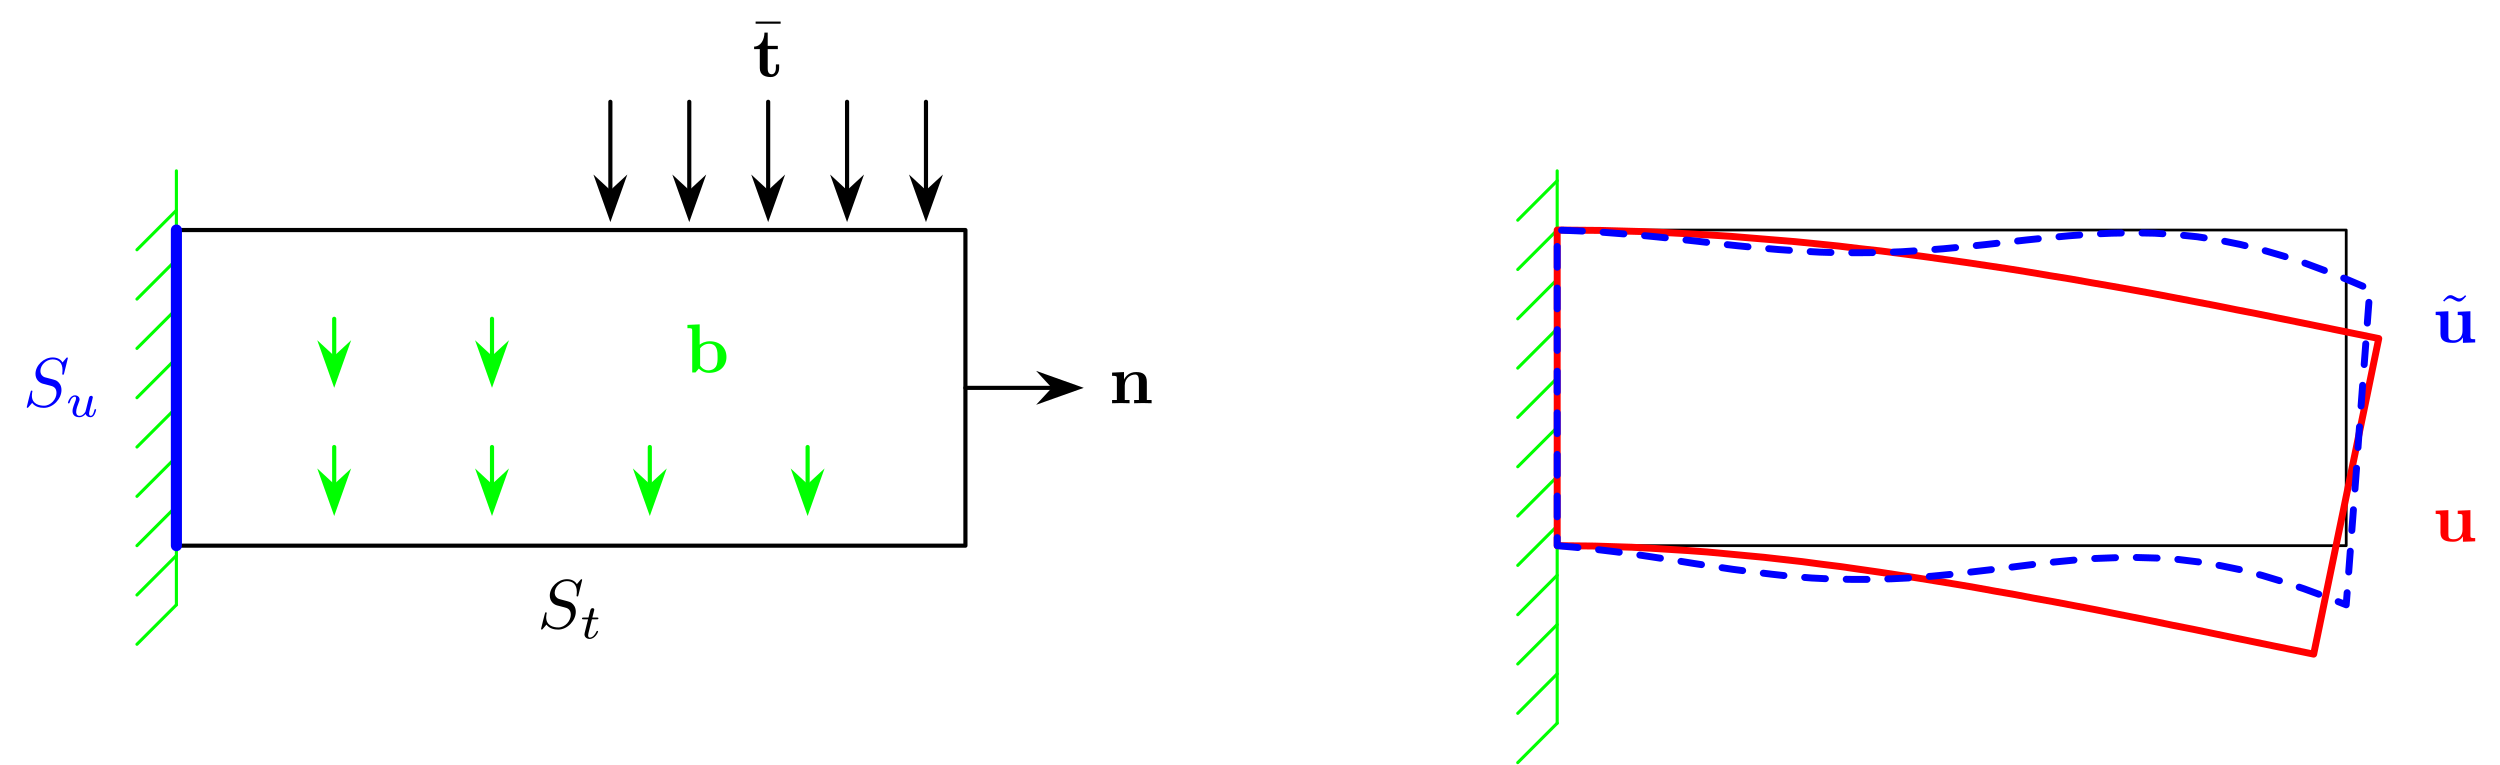
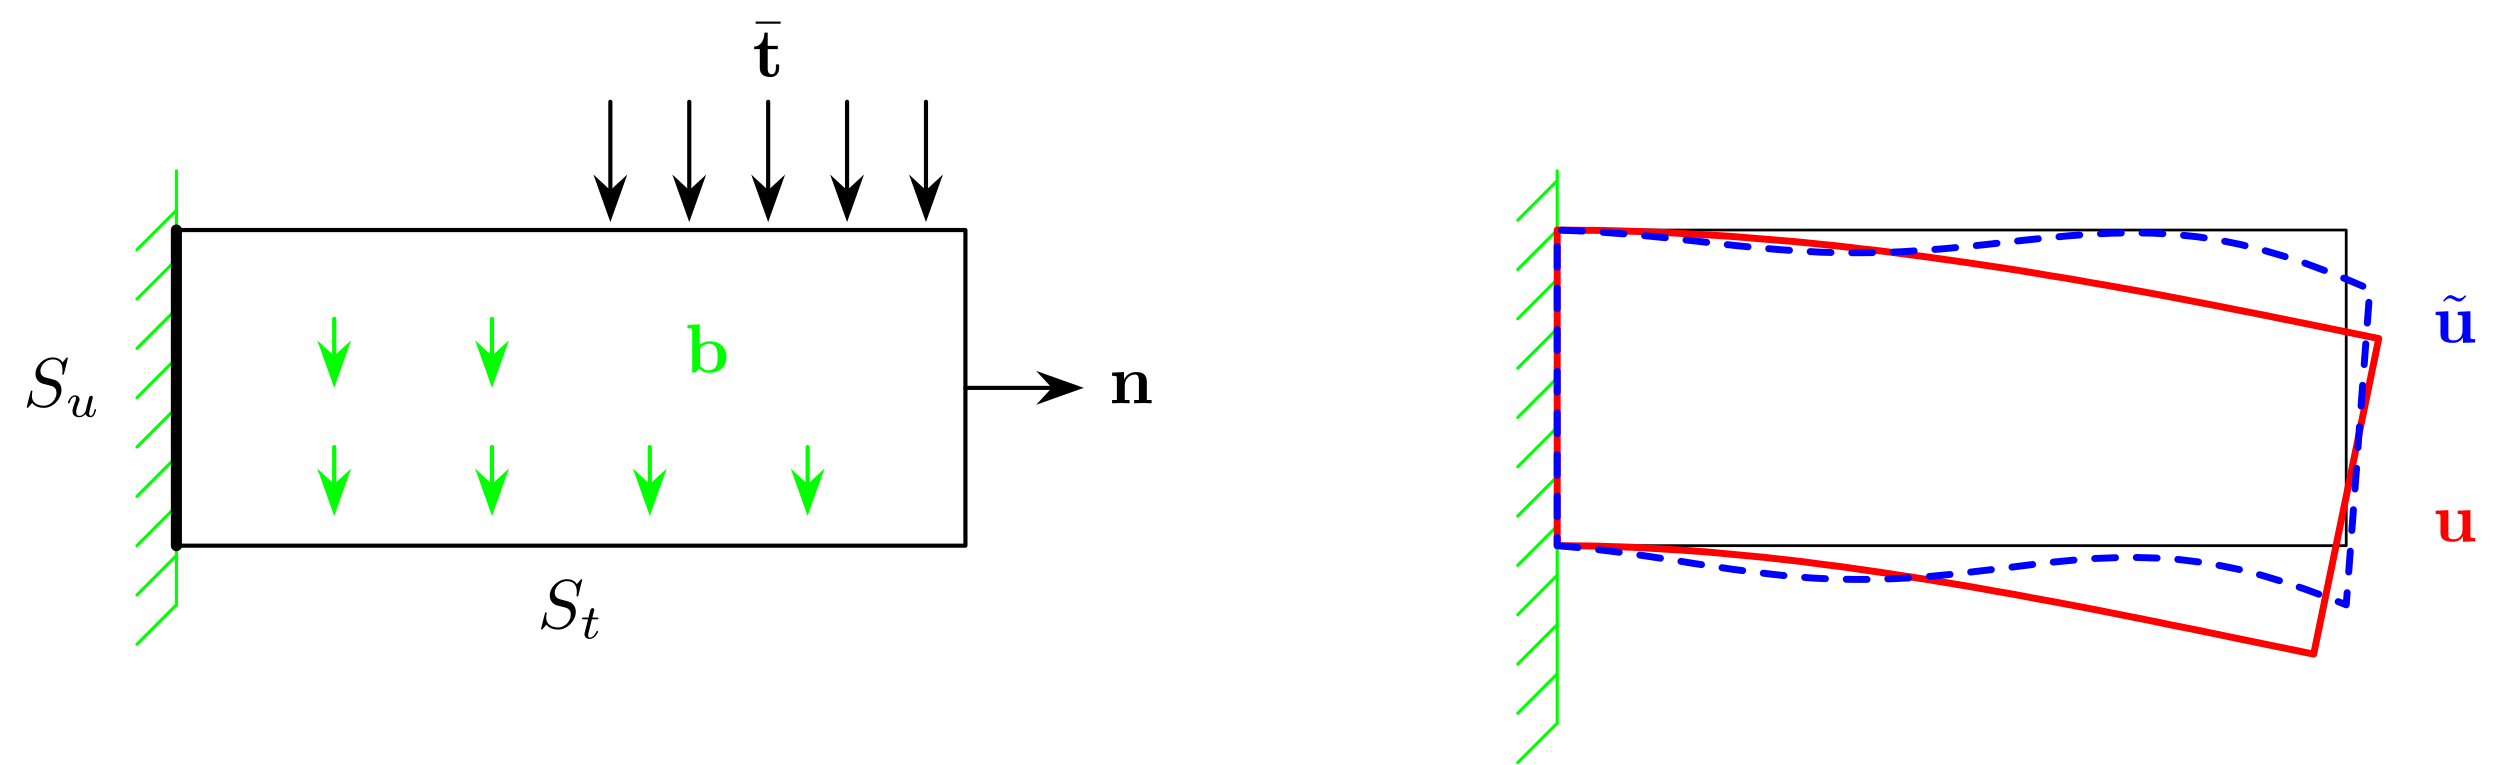
<svg xmlns="http://www.w3.org/2000/svg" xmlns:xlink="http://www.w3.org/1999/xlink" version="1.1" width="484.99pt" height="148.25pt" viewBox="-72 -72 359.249 109.817">
  <defs>
    <path id="telo-dopustna-polja-g0-98" d="M2.132-3.995V-6.914L.369-6.834V-6.366C.986-6.366 1.056-6.366 1.056-5.978V0H1.524L2.012-.558C2.092-.478 2.58 .06 3.467 .06C4.951 .06 5.978-.837 5.978-2.222C5.978-3.547 5.041-4.483 3.597-4.483C2.869-4.483 2.371-4.194 2.132-3.995ZM2.192-.986V-3.487C2.461-3.836 2.939-4.125 3.487-4.125C4.702-4.125 4.702-2.919 4.702-2.222C4.702-1.753 4.702-1.205 4.443-.817C4.154-.408 3.696-.299 3.377-.299C2.68-.299 2.291-.837 2.192-.986Z" />
    <path id="telo-dopustna-polja-g0-110" d="M1.136-3.547V-.468H.448V0C.727-.01 1.325-.03 1.704-.03C2.092-.03 2.68-.01 2.959 0V-.468H2.271V-2.55C2.271-3.636 3.128-4.125 3.756-4.125C4.095-4.125 4.304-3.915 4.304-3.158V-.468H3.616V0C3.895-.01 4.493-.03 4.872-.03C5.26-.03 5.848-.01 6.127 0V-.468H5.44V-3.049C5.44-4.095 4.902-4.483 3.905-4.483C2.949-4.483 2.421-3.915 2.162-3.407V-4.483L.448-4.403V-3.935C1.066-3.935 1.136-3.935 1.136-3.547Z" />
    <path id="telo-dopustna-polja-g0-116" d="M1.026-3.955V-1.225C1.026-.159 1.893 .06 2.6 .06C3.357 .06 3.806-.508 3.806-1.235V-1.763H3.337V-1.255C3.337-.578 3.019-.339 2.74-.339C2.162-.339 2.162-.976 2.162-1.205V-3.955H3.616V-4.423H2.162V-6.326H1.694C1.684-5.33 1.196-4.344 .209-4.314V-3.955H1.026Z" />
    <path id="telo-dopustna-polja-g0-117" d="M4.364-.717V.06L6.127 0V-.468C5.509-.468 5.44-.468 5.44-.857V-4.483L3.616-4.403V-3.935C4.234-3.935 4.304-3.935 4.304-3.547V-1.644C4.304-.827 3.796-.299 3.068-.299C2.301-.299 2.271-.548 2.271-1.086V-4.483L.448-4.403V-3.935C1.066-3.935 1.136-3.935 1.136-3.547V-1.225C1.136-.159 1.943 .06 2.929 .06C3.188 .06 3.905 .06 4.364-.717Z" />
    <path id="telo-dopustna-polja-g1-83" d="M6.426-6.924C6.426-6.954 6.406-7.024 6.316-7.024C6.267-7.024 6.257-7.014 6.137-6.874L5.659-6.306C5.4-6.775 4.882-7.024 4.234-7.024C2.969-7.024 1.773-5.878 1.773-4.672C1.773-3.866 2.301-3.407 2.809-3.258L3.875-2.979C4.244-2.889 4.792-2.74 4.792-1.923C4.792-1.026 3.975-.09 2.999-.09C2.361-.09 1.255-.309 1.255-1.544C1.255-1.783 1.305-2.022 1.315-2.082C1.325-2.122 1.335-2.132 1.335-2.152C1.335-2.252 1.265-2.262 1.215-2.262S1.146-2.252 1.116-2.222C1.076-2.182 .518 .09 .518 .12C.518 .179 .568 .219 .628 .219C.677 .219 .687 .209 .807 .07L1.295-.498C1.724 .08 2.401 .219 2.979 .219C4.334 .219 5.509-1.106 5.509-2.341C5.509-3.029 5.171-3.367 5.021-3.507C4.792-3.736 4.643-3.776 3.756-4.005C3.537-4.065 3.178-4.164 3.088-4.184C2.819-4.274 2.481-4.563 2.481-5.091C2.481-5.898 3.278-6.745 4.224-6.745C5.051-6.745 5.659-6.316 5.659-5.2C5.659-4.882 5.619-4.702 5.619-4.643C5.619-4.633 5.619-4.543 5.738-4.543C5.838-4.543 5.848-4.573 5.888-4.742L6.426-6.924Z" />
    <path id="telo-dopustna-polja-g2-116" d="M1.716-2.755H2.427C2.559-2.755 2.65-2.755 2.65-2.908C2.65-3.006 2.559-3.006 2.441-3.006H1.778L2.036-4.038C2.043-4.073 2.057-4.108 2.057-4.135C2.057-4.261 1.96-4.359 1.82-4.359C1.646-4.359 1.541-4.24 1.492-4.059C1.444-3.884 1.534-4.219 1.227-3.006H.516C.384-3.006 .293-3.006 .293-2.852C.293-2.755 .377-2.755 .502-2.755H1.165L.753-1.109C.711-.934 .649-.683 .649-.593C.649-.181 .997 .07 1.395 .07C2.169 .07 2.608-.907 2.608-.997S2.518-1.088 2.497-1.088C2.413-1.088 2.406-1.074 2.35-.955C2.155-.516 1.799-.126 1.416-.126C1.269-.126 1.172-.216 1.172-.467C1.172-.537 1.2-.683 1.213-.753L1.716-2.755Z" />
    <path id="telo-dopustna-polja-g2-117" d="M2.95-1.13C2.915-.99 2.852-.725 2.838-.718C2.706-.502 2.427-.126 1.995-.126C1.513-.126 1.513-.579 1.513-.704C1.513-1.116 1.709-1.611 1.904-2.12C1.96-2.26 2.001-2.364 2.001-2.476C2.001-2.838 1.695-3.075 1.339-3.075C.642-3.075 .328-2.12 .328-2.008C.328-1.918 .425-1.918 .446-1.918C.544-1.918 .551-1.953 .572-2.029C.739-2.601 1.046-2.88 1.318-2.88C1.437-2.88 1.492-2.803 1.492-2.636C1.492-2.476 1.437-2.329 1.367-2.169C.99-1.206 .99-1.004 .99-.816C.99-.697 .99-.377 1.248-.153C1.451 .014 1.723 .07 1.967 .07C2.406 .07 2.643-.167 2.873-.391C3.027 .056 3.494 .07 3.578 .07C3.815 .07 3.996-.07 4.129-.3C4.282-.572 4.38-.976 4.38-.997C4.38-1.088 4.282-1.088 4.261-1.088C4.163-1.088 4.156-1.06 4.108-.872C4.024-.544 3.891-.126 3.599-.126C3.417-.126 3.368-.286 3.368-.467C3.368-.586 3.424-.837 3.473-1.018C3.522-1.206 3.592-1.492 3.626-1.646L3.787-2.267C3.829-2.441 3.905-2.748 3.905-2.783C3.905-2.922 3.794-3.006 3.675-3.006C3.417-3.006 3.368-2.803 3.313-2.58L2.95-1.13Z" />
    <path id="telo-dopustna-polja-g3-22" d="M4.284-5.569V-5.878H.687V-5.569H4.284Z" />
    <path id="telo-dopustna-polja-g3-126" d="M4.144-6.506L3.985-6.655C3.985-6.645 3.606-6.177 3.168-6.177C2.939-6.177 2.69-6.326 2.521-6.426C2.252-6.585 2.072-6.655 1.903-6.655C1.524-6.655 1.335-6.436 .827-5.878L.986-5.729C.986-5.738 1.365-6.207 1.803-6.207C2.032-6.207 2.281-6.057 2.451-5.958C2.72-5.798 2.899-5.729 3.068-5.729C3.447-5.729 3.636-5.948 4.144-6.506Z" />
  </defs>
  <g id="telo-dopustna-polja-page1">
    <g stroke-miterlimit="10" transform="translate(-46.65593,6.411975)scale(0.996264,-0.996264)">
      <g fill="#000" stroke="#000">
        <g stroke-width="0.4">
          <g stroke-width="0.6">
            <g stroke-linecap="round">
              <g stroke-linejoin="round">
                <g fill="#0f0" stroke="#0f0">
                  <g stroke-width="0.45">
                    <path d="M0-8.536V54.06" fill="none" />
                  </g>
                </g>
                <g fill="#0f0" stroke="#0f0">
                  <g stroke-width="0.45">
                    <path d="M0-8.536L-5.69-14.226" fill="none" />
                  </g>
                </g>
                <g fill="#0f0" stroke="#0f0">
                  <g stroke-width="0.45">
                    <path d="M0-1.423L-5.69-7.113" fill="none" />
                  </g>
                </g>
                <g fill="#0f0" stroke="#0f0">
                  <g stroke-width="0.45">
                    <path d="M0 5.69L-5.69 0" fill="none" />
                  </g>
                </g>
                <g fill="#0f0" stroke="#0f0">
                  <g stroke-width="0.45">
                    <path d="M0 12.804L-5.69 7.113" fill="none" />
                  </g>
                </g>
                <g fill="#0f0" stroke="#0f0">
                  <g stroke-width="0.45">
                    <path d="M0 19.917L-5.69 14.226" fill="none" />
                  </g>
                </g>
                <g fill="#0f0" stroke="#0f0">
                  <g stroke-width="0.45">
                    <path d="M0 27.03L-5.69 21.34" fill="none" />
                  </g>
                </g>
                <g fill="#0f0" stroke="#0f0">
                  <g stroke-width="0.45">
                    <path d="M0 34.143L-5.69 28.453" fill="none" />
                  </g>
                </g>
                <g fill="#0f0" stroke="#0f0">
                  <g stroke-width="0.45">
                    <path d="M0 41.256L-5.69 35.566" fill="none" />
                  </g>
                </g>
                <g fill="#0f0" stroke="#0f0">
                  <g stroke-width="0.45">
                    <path d="M0 48.37L-5.69 42.679" fill="none" />
                  </g>
                </g>
                <path d="M0 0V45.525H113.811V0ZM113.811 45.525" fill="none" />
                <g stroke-width="1.6">
-                   <g fill="#00f" stroke="#00f">
-                     <path d="M0 0V45.525" fill="none" />
-                   </g>
-                 </g>
-                 <g fill="#00f" stroke="#00f">
-                   <g fill="#00f" stroke="#00f">
- </g>
-                   <g transform="translate(-22.10614,20.0956)">
-                     <g stroke="none" transform="scale(-1.00375,1.00375)translate(-46.65593,6.411975)scale(-1,-1)">
-                       <g fill="#00f">
-                         <g stroke="none">
-                           <g fill="#00f">
-                             <use x="-46.656" y="6.412" xlink:href="#telo-dopustna-polja-g1-83" />
-                             <use x="-40.547" y="7.906" xlink:href="#telo-dopustna-polja-g2-117" />
-                           </g>
-                         </g>
+                   <path d="M0 0V45.525" fill="none" />
+                 </g>
+                 <g transform="translate(-22.10614,20.0956)">
+                   <g stroke="none" transform="scale(-1.00375,1.00375)translate(-46.65593,6.411975)scale(-1,-1)">
+                     <g fill="#000">
+                       <g stroke="none">
+                         <use x="-46.656" y="6.412" xlink:href="#telo-dopustna-polja-g1-83" />
+                         <use x="-40.547" y="7.906" xlink:href="#telo-dopustna-polja-g2-117" />
                      </g>
                    </g>
                  </g>
                </g>
                <path d="M62.596 64.019V51.015" fill="none" />
                <g transform="matrix(0.0,-1.0,1.0,0.0,62.59595,53.49112)">
                  <g stroke-dasharray="none" stroke-dashoffset="0.0">
                    <g stroke-linejoin="miter">
                      <path d="M5.93 0L1.005 1.754L2.626 0L1.005-1.754Z" />
                    </g>
                  </g>
                </g>
                <path d="M73.977 64.019V51.015" fill="none" />
                <g transform="matrix(0.0,-1.0,1.0,0.0,73.9773,53.49112)">
                  <g stroke-dasharray="none" stroke-dashoffset="0.0">
                    <g stroke-linejoin="miter">
                      <path d="M5.93 0L1.005 1.754L2.626 0L1.005-1.754Z" />
                    </g>
                  </g>
                </g>
                <path d="M85.358 64.019V51.015" fill="none" />
                <g transform="matrix(0.0,-1.0,1.0,0.0,85.35823,53.49112)">
                  <g stroke-dasharray="none" stroke-dashoffset="0.0">
                    <g stroke-linejoin="miter">
                      <path d="M5.93 0L1.005 1.754L2.626 0L1.005-1.754Z" />
                    </g>
                  </g>
                </g>
                <path d="M96.739 64.019V51.015" fill="none" />
                <g transform="matrix(0.0,-1.0,1.0,0.0,96.73915,53.49112)">
                  <g stroke-dasharray="none" stroke-dashoffset="0.0">
                    <g stroke-linejoin="miter">
                      <path d="M5.93 0L1.005 1.754L2.626 0L1.005-1.754Z" />
                    </g>
                  </g>
                </g>
                <path d="M108.121 64.019V51.015" fill="none" />
                <g transform="matrix(0.0,-1.0,1.0,0.0,108.1205,53.49112)">
                  <g stroke-dasharray="none" stroke-dashoffset="0.0">
                    <g stroke-linejoin="miter">
                      <path d="M5.93 0L1.005 1.754L2.626 0L1.005-1.754Z" />
                    </g>
                  </g>
                </g>
                <g transform="translate(83.12213,67.65164)">
                  <g stroke="none" transform="scale(-1.00375,1.00375)translate(-46.65593,6.411975)scale(-1,-1)">
                    <g fill="#000">
                      <g stroke="none">
                        <use x="-46.919" y="4.376" xlink:href="#telo-dopustna-polja-g3-22" />
                        <use x="-46.656" y="6.412" xlink:href="#telo-dopustna-polja-g0-116" />
                      </g>
                    </g>
                  </g>
                </g>
                <g fill="#0f0" stroke="#0f0">
                  <path d="M22.762 32.72V27.114" fill="none" />
                  <g transform="matrix(0.0,-1.0,1.0,0.0,22.76227,29.59048)">
                    <g stroke-dasharray="none" stroke-dashoffset="0.0">
                      <g stroke-linejoin="miter">
                        <path d="M5.93 0L1.005 1.754L2.626 0L1.005-1.754Z" />
                      </g>
                    </g>
                  </g>
                </g>
                <g fill="#0f0" stroke="#0f0">
                  <path d="M45.525 32.72V27.114" fill="none" />
                  <g transform="matrix(0.0,-1.0,1.0,0.0,45.52455,29.59048)">
                    <g stroke-dasharray="none" stroke-dashoffset="0.0">
                      <g stroke-linejoin="miter">
                        <path d="M5.93 0L1.005 1.754L2.626 0L1.005-1.754Z" />
                      </g>
                    </g>
                  </g>
                </g>
                <g fill="#0f0" stroke="#0f0">
                  <path d="M22.762 14.226V8.62" fill="none" />
                  <g transform="matrix(0.0,-1.0,1.0,0.0,22.76227,11.09637)">
                    <g stroke-dasharray="none" stroke-dashoffset="0.0">
                      <g stroke-linejoin="miter">
                        <path d="M5.93 0L1.005 1.754L2.626 0L1.005-1.754Z" />
                      </g>
                    </g>
                  </g>
                </g>
                <g fill="#0f0" stroke="#0f0">
                  <path d="M45.525 14.226V8.62" fill="none" />
                  <g transform="matrix(0.0,-1.0,1.0,0.0,45.52455,11.09637)">
                    <g stroke-dasharray="none" stroke-dashoffset="0.0">
                      <g stroke-linejoin="miter">
                        <path d="M5.93 0L1.005 1.754L2.626 0L1.005-1.754Z" />
                      </g>
                    </g>
                  </g>
                </g>
                <g fill="#0f0" stroke="#0f0">
                  <path d="M68.286 14.226V8.62" fill="none" />
                  <g transform="matrix(0.0,-1.0,1.0,0.0,68.2864,11.09637)">
                    <g stroke-dasharray="none" stroke-dashoffset="0.0">
                      <g stroke-linejoin="miter">
                        <path d="M5.93 0L1.005 1.754L2.626 0L1.005-1.754Z" />
                      </g>
                    </g>
                  </g>
                </g>
                <g fill="#0f0" stroke="#0f0">
                  <path d="M91.049 14.226V8.62" fill="none" />
                  <g transform="matrix(0.0,-1.0,1.0,0.0,91.04869,11.09637)">
                    <g stroke-dasharray="none" stroke-dashoffset="0.0">
                      <g stroke-linejoin="miter">
                        <path d="M5.93 0L1.005 1.754L2.626 0L1.005-1.754Z" />
                      </g>
                    </g>
                  </g>
                </g>
                <g fill="#0f0" stroke="#0f0">
                  <g fill="#0f0" stroke="#0f0">
</g>
                  <g transform="translate(73.3421,24.98053)">
                    <g stroke="none" transform="scale(-1.00375,1.00375)translate(-46.65593,6.411975)scale(-1,-1)">
                      <g fill="#0f0">
                        <g stroke="none">
                          <g fill="#0f0">
                            <use x="-46.656" y="6.412" xlink:href="#telo-dopustna-polja-g0-98" />
                          </g>
                        </g>
                      </g>
                    </g>
                  </g>
                </g>
                <g transform="translate(52.0791,-11.889)">
                  <g stroke="none" transform="scale(-1.00375,1.00375)translate(-46.65593,6.411975)scale(-1,-1)">
                    <g fill="#000">
                      <g stroke="none">
                        <use x="-46.656" y="6.412" xlink:href="#telo-dopustna-polja-g1-83" />
                        <use x="-40.547" y="7.906" xlink:href="#telo-dopustna-polja-g2-116" />
                      </g>
                    </g>
                  </g>
                </g>
                <path d="M113.811 22.762H126.531" fill="none" />
                <g transform="translate(124.0541,22.76227)">
                  <g stroke-dasharray="none" stroke-dashoffset="0.0">
                    <g stroke-linejoin="miter">
                      <path d="M5.93 0L1.005 1.754L2.626 0L1.005-1.754Z" />
                    </g>
                  </g>
                </g>
                <g transform="translate(134.5158,20.54005)">
                  <g stroke="none" transform="scale(-1.00375,1.00375)translate(-46.65593,6.411975)scale(-1,-1)">
                    <g fill="#000">
                      <g stroke="none">
                        <use x="-46.656" y="6.412" xlink:href="#telo-dopustna-polja-g0-110" />
                      </g>
                    </g>
                  </g>
                </g>
                <g fill="#0f0" stroke="#0f0">
                  <g stroke-width="0.45">
                    <path d="M199.169-25.607V54.06" fill="none" />
                  </g>
                </g>
                <g fill="#0f0" stroke="#0f0">
                  <g stroke-width="0.45">
                    <path d="M199.169-25.607L193.479-31.298" fill="none" />
                  </g>
                </g>
                <g fill="#0f0" stroke="#0f0">
                  <g stroke-width="0.45">
                    <path d="M199.169-18.494L193.479-24.185" fill="none" />
                  </g>
                </g>
                <g fill="#0f0" stroke="#0f0">
                  <g stroke-width="0.45">
                    <path d="M199.169-11.381L193.479-17.071" fill="none" />
                  </g>
                </g>
                <g fill="#0f0" stroke="#0f0">
                  <g stroke-width="0.45">
                    <path d="M199.169-4.268L193.479-9.958" fill="none" />
                  </g>
                </g>
                <g fill="#0f0" stroke="#0f0">
                  <g stroke-width="0.45">
                    <path d="M199.169 2.845L193.479-2.845" fill="none" />
                  </g>
                </g>
                <g fill="#0f0" stroke="#0f0">
                  <g stroke-width="0.45">
                    <path d="M199.169 9.959L193.479 4.268" fill="none" />
                  </g>
                </g>
                <g fill="#0f0" stroke="#0f0">
                  <g stroke-width="0.45">
                    <path d="M199.169 17.072L193.479 11.381" fill="none" />
                  </g>
                </g>
                <g fill="#0f0" stroke="#0f0">
                  <g stroke-width="0.45">
                    <path d="M199.169 24.185L193.479 18.495" fill="none" />
                  </g>
                </g>
                <g fill="#0f0" stroke="#0f0">
                  <g stroke-width="0.45">
                    <path d="M199.169 31.298L193.479 25.608" fill="none" />
                  </g>
                </g>
                <g fill="#0f0" stroke="#0f0">
                  <g stroke-width="0.45">
                    <path d="M199.169 38.411L193.479 32.721" fill="none" />
                  </g>
                </g>
                <g fill="#0f0" stroke="#0f0">
                  <g stroke-width="0.45">
                    <path d="M199.169 45.525L193.479 39.834" fill="none" />
                  </g>
                </g>
                <g fill="#0f0" stroke="#0f0">
                  <g stroke-width="0.45">
                    <path d="M199.169 52.638L193.479 46.947" fill="none" />
                  </g>
                </g>
                <g stroke-width="0.4">
                  <path d="M199.169 0V45.525H312.98V0ZM312.98 45.525" fill="none" />
                </g>
                <g fill="#f00" stroke="#f00">
                  <g stroke-width="1.0">
                    <path d="M199.169 0L201.844-.029L204.547-.057L207.222-.142L209.925-.228L212.628-.37L215.359-.541L218.062-.711L220.793-.91L223.525-1.167L226.256-1.423L228.988-1.679L231.748-1.992L234.508-2.304L237.268-2.674L240.028-3.016L242.787-3.414L245.576-3.813L248.364-4.24L251.152-4.666L253.941-5.121L256.758-5.577L259.574-6.06L262.391-6.573L265.208-7.056L268.025-7.597L270.87-8.109L273.715-8.65L276.561-9.19L279.406-9.759L282.28-10.329L285.125-10.897L287.999-11.495L290.901-12.064L293.775-12.662L296.648-13.259L299.551-13.856L302.453-14.454L305.383-15.052L308.286-15.649L309.139-11.523L309.993-7.369L310.846-3.244L311.7 .91L312.553 5.036L313.407 9.19L314.261 13.316L315.114 17.47L315.968 21.596L316.821 25.75L317.675 29.875L314.744 30.473L311.814 31.07L308.883 31.668L305.953 32.265L302.993 32.863L300.063 33.46L297.104 34.029L294.144 34.627L291.157 35.196L288.198 35.765L285.21 36.334L282.223 36.875L279.207 37.415L276.219 37.927L273.203 38.468L270.187 38.952L267.171 39.464L264.155 39.948L261.111 40.403L258.067 40.858L255.022 41.285L251.978 41.712L248.933 42.11L245.86 42.508L242.787 42.85L239.715 43.22L236.642 43.533L233.54 43.846L230.439 44.102L227.338 44.358L224.236 44.614L221.135 44.813L218.005 44.984L214.875 45.155L211.745 45.297L208.616 45.382L205.486 45.468L202.327 45.496L199.169 45.525V41.399V37.245V33.119V28.965V24.839V20.685V16.56V12.406V8.28V4.126V0Z" fill="none" />
                  </g>
                </g>
                <g fill="#00f" stroke="#00f">
                  <g stroke-dasharray="3.0,3.0" stroke-dashoffset="0.0">
                    <g stroke-width="1.0">
                      <path d="M199.169 0L201.986-.256L204.775-.541L207.591-.882L210.38-1.252L213.196-1.679L216.013-2.106L218.83-2.561L221.647-2.987L224.492-3.414L227.338-3.784L230.154-4.126L233.028-4.439L235.873-4.666L238.747-4.809L241.621-4.866H244.495L247.397-4.78L250.299-4.638L253.201-4.41L256.103-4.126L259.034-3.784L261.964-3.443L264.924-3.073L267.882-2.703L270.842-2.361L273.801-2.077L276.788-1.849L279.776-1.736L282.764-1.707L285.78-1.793L288.767-1.992L291.783-2.361L294.799-2.874L297.843-3.5L300.86-4.296L303.875-5.207L306.92-6.231L309.936-7.341L312.98-8.536L313.293-4.41L313.606-.256L313.919 3.87L314.232 8.024L314.545 12.149L314.83 16.303L315.143 20.429L315.456 24.583L315.769 28.709L316.081 32.863L316.394 36.989L313.265 38.326L310.163 39.578L307.034 40.745L303.932 41.769L300.803 42.679L297.701 43.447L294.6 44.073L291.498 44.557L288.397 44.87L285.324 45.069L282.223 45.126L279.15 45.069L276.077 44.927L273.032 44.699L269.988 44.415L266.944 44.102L263.899 43.76L260.883 43.419L257.867 43.106L254.851 42.822L251.864 42.594L248.876 42.395L245.889 42.281L242.929 42.252H239.971L237.011 42.338L234.081 42.508L231.122 42.708L228.191 42.963L225.289 43.248L222.358 43.561L219.456 43.903L216.554 44.216L213.652 44.529L210.749 44.813L207.847 45.04L204.945 45.268L202.072 45.41L199.169 45.525V41.399V37.245V33.119V28.965V24.839V20.685V16.56V12.406V8.28V4.126V0Z" fill="none" />
                    </g>
                  </g>
                </g>
                <g fill="#f00" stroke="#f00">
                  <g fill="#f00" stroke="#f00">
</g>
                  <g transform="translate(325.4349,0.62323)">
                    <g stroke="none" transform="scale(-1.00375,1.00375)translate(-46.65593,6.411975)scale(-1,-1)">
                      <g fill="#f00">
                        <g stroke="none">
                          <g fill="#f00">
                            <use x="-46.656" y="6.412" xlink:href="#telo-dopustna-polja-g0-117" />
                          </g>
                        </g>
                      </g>
                    </g>
                  </g>
                </g>
                <g fill="#00f" stroke="#00f">
                  <g fill="#00f" stroke="#00f">
</g>
                  <g transform="translate(325.4349,29.31174)">
                    <g stroke="none" transform="scale(-1.00375,1.00375)translate(-46.65593,6.411975)scale(-1,-1)">
                      <g fill="#00f">
                        <g stroke="none">
                          <g fill="#00f">
                            <use x="-45.964" y="6.274" xlink:href="#telo-dopustna-polja-g3-126" />
                            <use x="-46.656" y="6.412" xlink:href="#telo-dopustna-polja-g0-117" />
                          </g>
                        </g>
                      </g>
                    </g>
                  </g>
                </g>
              </g>
            </g>
          </g>
        </g>
      </g>
    </g>
  </g>
</svg>
